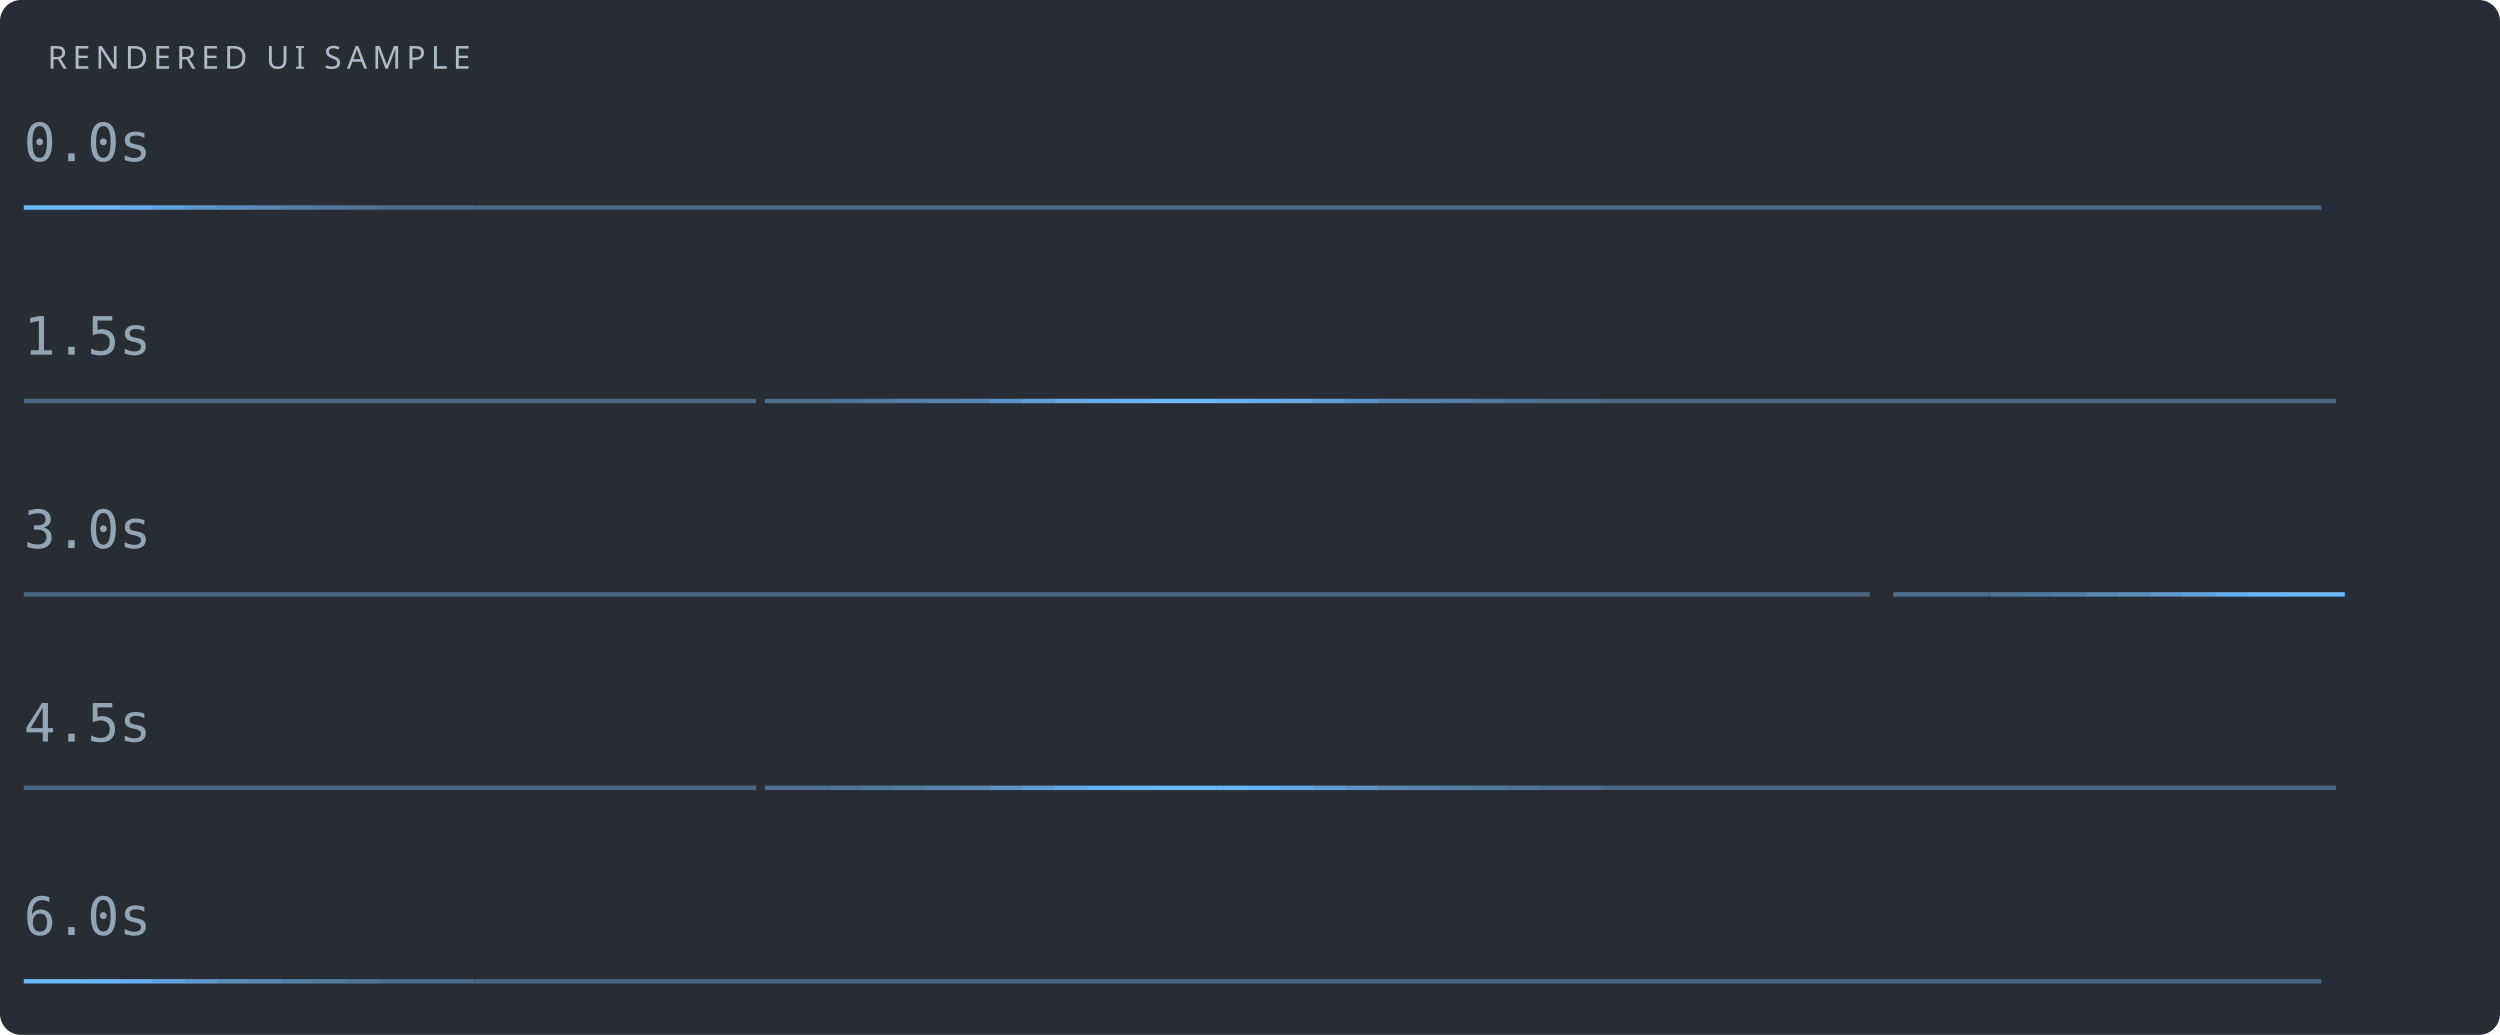
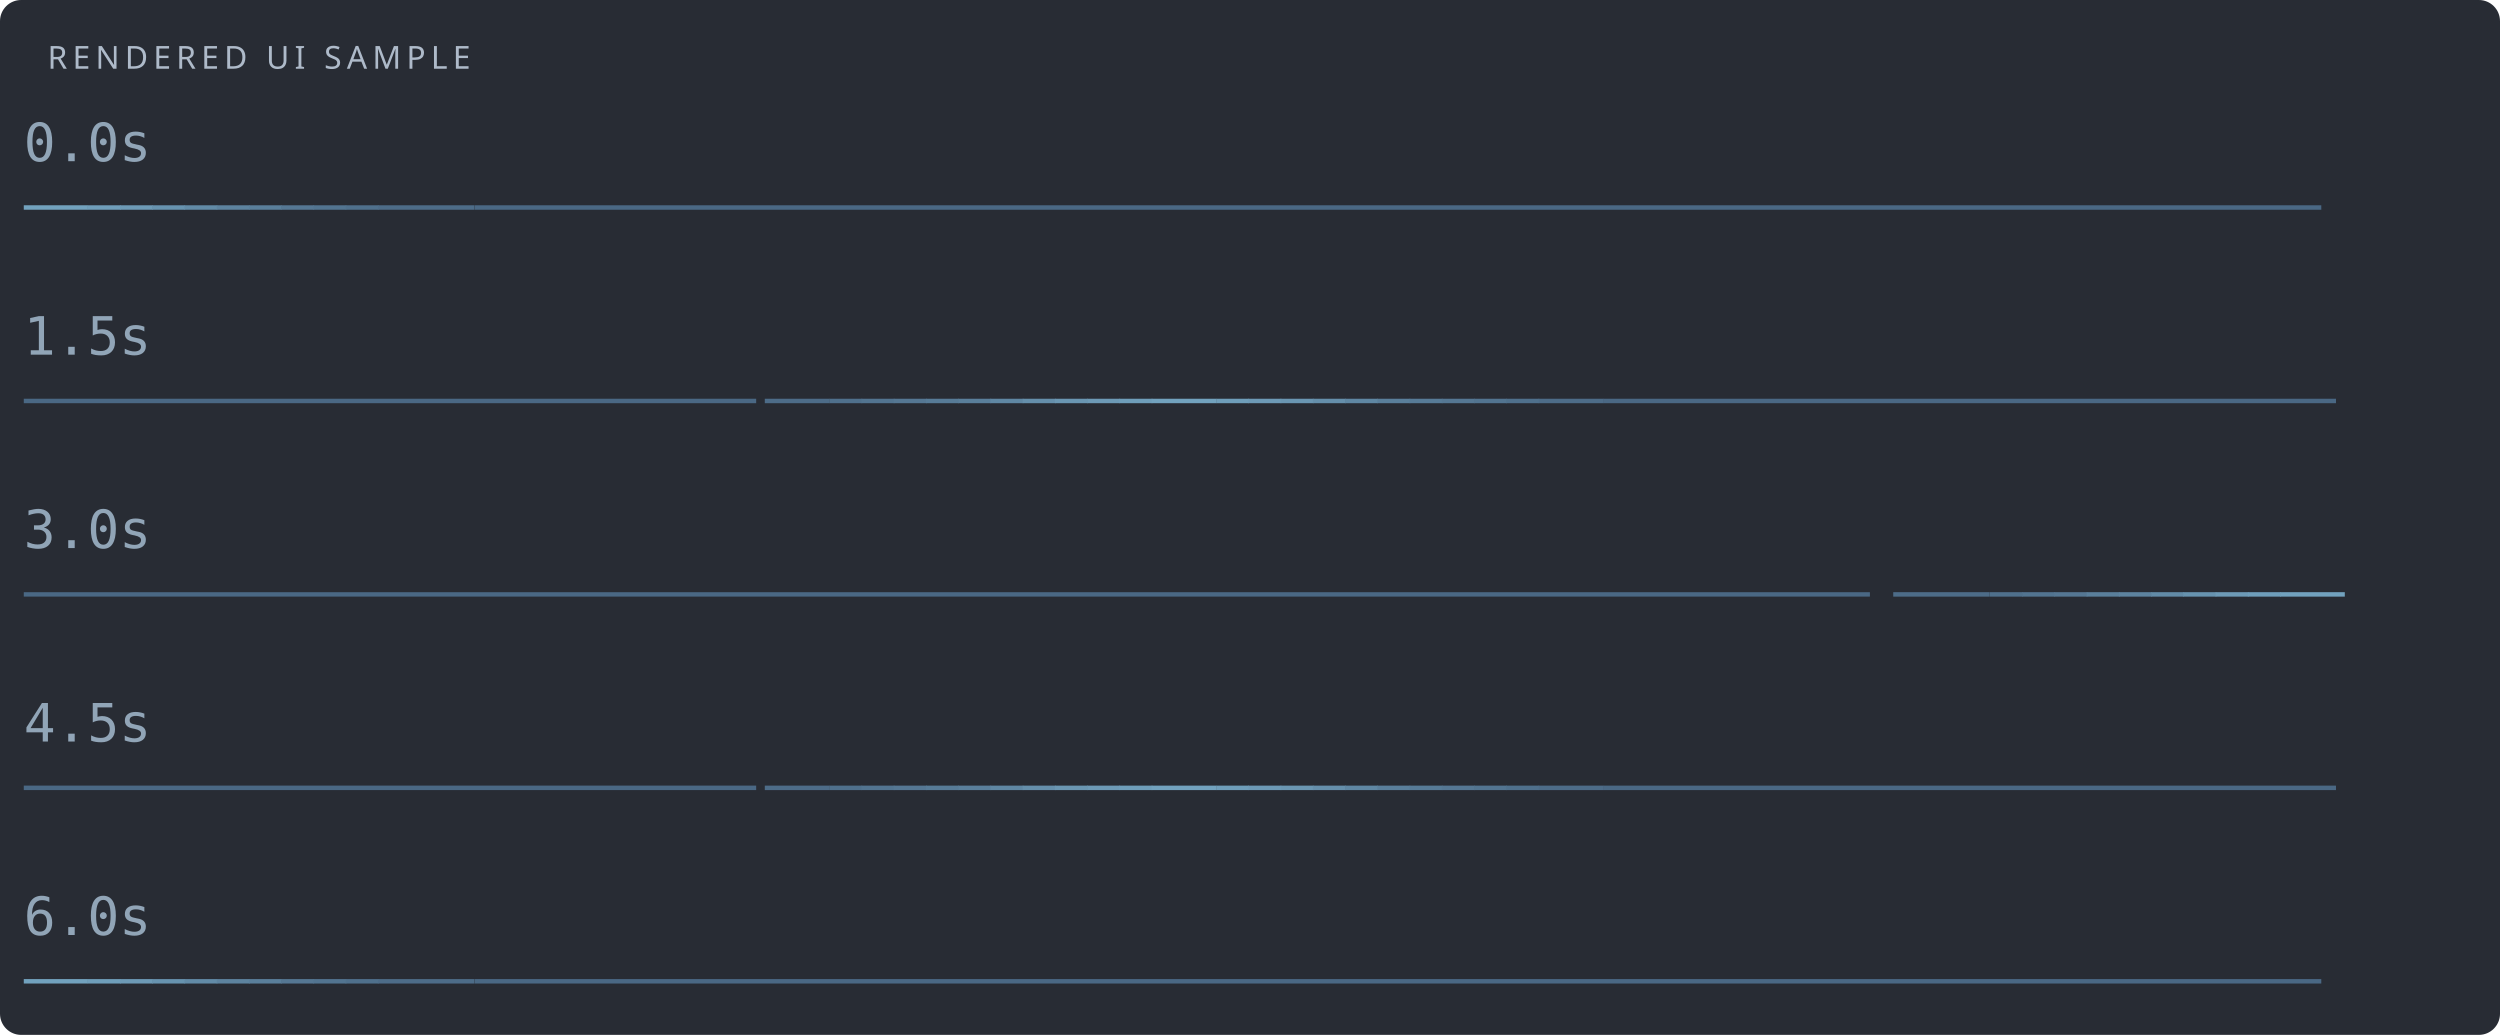
<svg xmlns="http://www.w3.org/2000/svg" viewBox="0 0 946 391.6">
  <style>
.appearance-custom-sweep-matrix {font-family:monospace;font-size:20px;line-height:24.4px}
.appearance-custom-sweep-r1 { fill: #91a5b7 }
.appearance-custom-sweep-r2 { fill: #abb2bf }
- .appearance-custom-sweep-r3 { fill: #6bb9ff }
- .appearance-custom-sweep-r4 { fill: #69b4f7 }
- .appearance-custom-sweep-r5 { fill: #67aeef }
- .appearance-custom-sweep-r6 { fill: #62a3de }
- .appearance-custom-sweep-r7 { fill: #5e99ce }
- .appearance-custom-sweep-r8 { fill: #598ebd }
- .appearance-custom-sweep-r9 { fill: #5788b5 }
- .appearance-custom-sweep-r10 { fill: #537ea5 }
- .appearance-custom-sweep-r11 { fill: #51789d }
- .appearance-custom-sweep-r12 { fill: #4e7394 }
- .appearance-custom-sweep-r13 { fill: #4c6d8c }
+ .appearance-custom-sweep-r3 { fill: #72a2be }
+ .appearance-custom-sweep-r4 { fill: #6f9eba }
+ .appearance-custom-sweep-r5 { fill: #6d9ab6 }
+ .appearance-custom-sweep-r6 { fill: #6793af }
+ .appearance-custom-sweep-r7 { fill: #628ba7 }
+ .appearance-custom-sweep-r8 { fill: #5d839f }
+ .appearance-custom-sweep-r9 { fill: #5a7f9b }
+ .appearance-custom-sweep-r10 { fill: #557793 }
+ .appearance-custom-sweep-r11 { fill: #527490 }
+ .appearance-custom-sweep-r12 { fill: #4f708c }
+ .appearance-custom-sweep-r13 { fill: #4d6c88 }
.appearance-custom-sweep-r14 { fill: #4a6884 }
- .appearance-custom-sweep-r15 { fill: #5583ad }
- .appearance-custom-sweep-r16 { fill: #5c93c6 }
- .appearance-custom-sweep-r17 { fill: #609ed6 }
- .appearance-custom-sweep-r18 { fill: #64a9e6 }
+ .appearance-custom-sweep-r15 { fill: #577b97 }
+ .appearance-custom-sweep-r16 { fill: #5f87a3 }
+ .appearance-custom-sweep-r17 { fill: #658fab }
+ .appearance-custom-sweep-r18 { fill: #6a96b2 }
</style>
  <defs>
    <clipPath id="appearance-custom-sweep-clip-terminal">
      <rect width="926.2" height="340.6" />
    </clipPath>
    <clipPath id="appearance-custom-sweep-line-0">
      <rect x="0" y="1.5" width="927.2" height="24.65" />
    </clipPath>
    <clipPath id="appearance-custom-sweep-line-1">
      <rect x="0" y="25.9" width="927.2" height="24.65" />
    </clipPath>
    <clipPath id="appearance-custom-sweep-line-2">
      <rect x="0" y="50.3" width="927.2" height="24.65" />
    </clipPath>
    <clipPath id="appearance-custom-sweep-line-3">
      <rect x="0" y="74.7" width="927.2" height="24.65" />
    </clipPath>
    <clipPath id="appearance-custom-sweep-line-4">
      <rect x="0" y="99.1" width="927.2" height="24.65" />
    </clipPath>
    <clipPath id="appearance-custom-sweep-line-5">
      <rect x="0" y="123.5" width="927.2" height="24.65" />
    </clipPath>
    <clipPath id="appearance-custom-sweep-line-6">
      <rect x="0" y="147.9" width="927.2" height="24.65" />
    </clipPath>
    <clipPath id="appearance-custom-sweep-line-7">
      <rect x="0" y="172.3" width="927.2" height="24.65" />
    </clipPath>
    <clipPath id="appearance-custom-sweep-line-8">
      <rect x="0" y="196.7" width="927.2" height="24.65" />
    </clipPath>
    <clipPath id="appearance-custom-sweep-line-9">
      <rect x="0" y="221.1" width="927.2" height="24.65" />
    </clipPath>
    <clipPath id="appearance-custom-sweep-line-10">
      <rect x="0" y="245.5" width="927.2" height="24.65" />
    </clipPath>
    <clipPath id="appearance-custom-sweep-line-11">
      <rect x="0" y="269.9" width="927.2" height="24.65" />
    </clipPath>
    <clipPath id="appearance-custom-sweep-line-12">
      <rect x="0" y="294.3" width="927.2" height="24.65" />
    </clipPath>
  </defs>
  <rect width="946" height="391.6" rx="8" fill="#282c34" />
  <text x="18" y="26" fill="#aebac9" font-family="sans-serif" font-size="12" letter-spacing="2">RENDERED UI SAMPLE</text>
  <g transform="translate(9, 41)" clip-path="url(#appearance-custom-sweep-clip-terminal)">
    <g class="appearance-custom-sweep-matrix">
      <text class="appearance-custom-sweep-r1" x="0" y="20" textLength="48.8" clip-path="url(#appearance-custom-sweep-line-0)">0.0s</text>
      <text class="appearance-custom-sweep-r2" x="927.2" y="20" textLength="12.2" clip-path="url(#appearance-custom-sweep-line-0)">
</text>
      <text class="appearance-custom-sweep-r3" x="0" y="44.4" textLength="24.4" clip-path="url(#appearance-custom-sweep-line-1)">──</text>
      <text class="appearance-custom-sweep-r4" x="24.4" y="44.4" textLength="12.2" clip-path="url(#appearance-custom-sweep-line-1)">─</text>
      <text class="appearance-custom-sweep-r5" x="36.6" y="44.4" textLength="12.2" clip-path="url(#appearance-custom-sweep-line-1)">─</text>
      <text class="appearance-custom-sweep-r6" x="48.8" y="44.4" textLength="12.2" clip-path="url(#appearance-custom-sweep-line-1)">─</text>
      <text class="appearance-custom-sweep-r7" x="61" y="44.4" textLength="12.2" clip-path="url(#appearance-custom-sweep-line-1)">─</text>
      <text class="appearance-custom-sweep-r8" x="73.2" y="44.4" textLength="12.2" clip-path="url(#appearance-custom-sweep-line-1)">─</text>
      <text class="appearance-custom-sweep-r9" x="85.4" y="44.4" textLength="12.2" clip-path="url(#appearance-custom-sweep-line-1)">─</text>
      <text class="appearance-custom-sweep-r10" x="97.6" y="44.4" textLength="12.2" clip-path="url(#appearance-custom-sweep-line-1)">─</text>
      <text class="appearance-custom-sweep-r11" x="109.8" y="44.4" textLength="12.2" clip-path="url(#appearance-custom-sweep-line-1)">─</text>
      <text class="appearance-custom-sweep-r12" x="122" y="44.4" textLength="12.2" clip-path="url(#appearance-custom-sweep-line-1)">─</text>
      <text class="appearance-custom-sweep-r13" x="134.2" y="44.4" textLength="36.6" clip-path="url(#appearance-custom-sweep-line-1)">───</text>
      <text class="appearance-custom-sweep-r14" x="170.8" y="44.4" textLength="707.6" clip-path="url(#appearance-custom-sweep-line-1)">──────────────────────────────────────────────────────────</text>
      <text class="appearance-custom-sweep-r2" x="927.2" y="44.4" textLength="12.2" clip-path="url(#appearance-custom-sweep-line-1)">
</text>
      <text class="appearance-custom-sweep-r2" x="927.2" y="68.8" textLength="12.2" clip-path="url(#appearance-custom-sweep-line-2)">
</text>
      <text class="appearance-custom-sweep-r1" x="0" y="93.2" textLength="48.8" clip-path="url(#appearance-custom-sweep-line-3)">1.5s</text>
      <text class="appearance-custom-sweep-r2" x="927.2" y="93.2" textLength="12.2" clip-path="url(#appearance-custom-sweep-line-3)">
</text>
      <text class="appearance-custom-sweep-r14" x="0" y="117.6" textLength="280.6" clip-path="url(#appearance-custom-sweep-line-4)">───────────────────────</text>
      <text class="appearance-custom-sweep-r13" x="280.6" y="117.6" textLength="24.4" clip-path="url(#appearance-custom-sweep-line-4)">──</text>
      <text class="appearance-custom-sweep-r12" x="305" y="117.6" textLength="12.2" clip-path="url(#appearance-custom-sweep-line-4)">─</text>
      <text class="appearance-custom-sweep-r11" x="317.2" y="117.6" textLength="12.2" clip-path="url(#appearance-custom-sweep-line-4)">─</text>
      <text class="appearance-custom-sweep-r10" x="329.4" y="117.6" textLength="12.2" clip-path="url(#appearance-custom-sweep-line-4)">─</text>
      <text class="appearance-custom-sweep-r15" x="341.6" y="117.6" textLength="12.2" clip-path="url(#appearance-custom-sweep-line-4)">─</text>
      <text class="appearance-custom-sweep-r9" x="353.8" y="117.6" textLength="12.2" clip-path="url(#appearance-custom-sweep-line-4)">─</text>
      <text class="appearance-custom-sweep-r16" x="366" y="117.6" textLength="12.2" clip-path="url(#appearance-custom-sweep-line-4)">─</text>
      <text class="appearance-custom-sweep-r17" x="378.2" y="117.6" textLength="12.2" clip-path="url(#appearance-custom-sweep-line-4)">─</text>
      <text class="appearance-custom-sweep-r18" x="390.4" y="117.6" textLength="12.2" clip-path="url(#appearance-custom-sweep-line-4)">─</text>
      <text class="appearance-custom-sweep-r5" x="402.6" y="117.6" textLength="12.2" clip-path="url(#appearance-custom-sweep-line-4)">─</text>
      <text class="appearance-custom-sweep-r4" x="414.8" y="117.6" textLength="12.2" clip-path="url(#appearance-custom-sweep-line-4)">─</text>
      <text class="appearance-custom-sweep-r3" x="427" y="117.6" textLength="24.4" clip-path="url(#appearance-custom-sweep-line-4)">──</text>
      <text class="appearance-custom-sweep-r4" x="451.4" y="117.6" textLength="12.2" clip-path="url(#appearance-custom-sweep-line-4)">─</text>
      <text class="appearance-custom-sweep-r5" x="463.6" y="117.6" textLength="12.2" clip-path="url(#appearance-custom-sweep-line-4)">─</text>
      <text class="appearance-custom-sweep-r18" x="475.8" y="117.6" textLength="12.2" clip-path="url(#appearance-custom-sweep-line-4)">─</text>
      <text class="appearance-custom-sweep-r17" x="488" y="117.6" textLength="12.2" clip-path="url(#appearance-custom-sweep-line-4)">─</text>
      <text class="appearance-custom-sweep-r16" x="500.2" y="117.6" textLength="12.2" clip-path="url(#appearance-custom-sweep-line-4)">─</text>
      <text class="appearance-custom-sweep-r9" x="512.4" y="117.6" textLength="12.2" clip-path="url(#appearance-custom-sweep-line-4)">─</text>
      <text class="appearance-custom-sweep-r15" x="524.6" y="117.6" textLength="12.2" clip-path="url(#appearance-custom-sweep-line-4)">─</text>
      <text class="appearance-custom-sweep-r10" x="536.8" y="117.6" textLength="12.2" clip-path="url(#appearance-custom-sweep-line-4)">─</text>
      <text class="appearance-custom-sweep-r11" x="549" y="117.6" textLength="12.2" clip-path="url(#appearance-custom-sweep-line-4)">─</text>
      <text class="appearance-custom-sweep-r12" x="561.2" y="117.6" textLength="12.2" clip-path="url(#appearance-custom-sweep-line-4)">─</text>
      <text class="appearance-custom-sweep-r13" x="573.4" y="117.6" textLength="24.4" clip-path="url(#appearance-custom-sweep-line-4)">──</text>
      <text class="appearance-custom-sweep-r14" x="597.8" y="117.6" textLength="280.6" clip-path="url(#appearance-custom-sweep-line-4)">───────────────────────</text>
      <text class="appearance-custom-sweep-r2" x="927.2" y="117.6" textLength="12.2" clip-path="url(#appearance-custom-sweep-line-4)">
</text>
      <text class="appearance-custom-sweep-r2" x="927.2" y="142" textLength="12.2" clip-path="url(#appearance-custom-sweep-line-5)">
</text>
      <text class="appearance-custom-sweep-r1" x="0" y="166.4" textLength="48.8" clip-path="url(#appearance-custom-sweep-line-6)">3.0s</text>
      <text class="appearance-custom-sweep-r2" x="927.2" y="166.4" textLength="12.2" clip-path="url(#appearance-custom-sweep-line-6)">
</text>
      <text class="appearance-custom-sweep-r14" x="0" y="190.8" textLength="707.6" clip-path="url(#appearance-custom-sweep-line-7)">──────────────────────────────────────────────────────────</text>
      <text class="appearance-custom-sweep-r13" x="707.6" y="190.8" textLength="36.6" clip-path="url(#appearance-custom-sweep-line-7)">───</text>
      <text class="appearance-custom-sweep-r12" x="744.2" y="190.8" textLength="12.2" clip-path="url(#appearance-custom-sweep-line-7)">─</text>
      <text class="appearance-custom-sweep-r11" x="756.4" y="190.8" textLength="12.2" clip-path="url(#appearance-custom-sweep-line-7)">─</text>
      <text class="appearance-custom-sweep-r10" x="768.6" y="190.8" textLength="12.2" clip-path="url(#appearance-custom-sweep-line-7)">─</text>
      <text class="appearance-custom-sweep-r9" x="780.8" y="190.8" textLength="12.2" clip-path="url(#appearance-custom-sweep-line-7)">─</text>
      <text class="appearance-custom-sweep-r8" x="793" y="190.8" textLength="12.2" clip-path="url(#appearance-custom-sweep-line-7)">─</text>
      <text class="appearance-custom-sweep-r7" x="805.2" y="190.8" textLength="12.2" clip-path="url(#appearance-custom-sweep-line-7)">─</text>
      <text class="appearance-custom-sweep-r6" x="817.4" y="190.8" textLength="12.2" clip-path="url(#appearance-custom-sweep-line-7)">─</text>
      <text class="appearance-custom-sweep-r5" x="829.6" y="190.8" textLength="12.2" clip-path="url(#appearance-custom-sweep-line-7)">─</text>
      <text class="appearance-custom-sweep-r4" x="841.8" y="190.8" textLength="12.2" clip-path="url(#appearance-custom-sweep-line-7)">─</text>
      <text class="appearance-custom-sweep-r3" x="854" y="190.8" textLength="24.4" clip-path="url(#appearance-custom-sweep-line-7)">──</text>
      <text class="appearance-custom-sweep-r2" x="927.2" y="190.8" textLength="12.2" clip-path="url(#appearance-custom-sweep-line-7)">
</text>
      <text class="appearance-custom-sweep-r2" x="927.2" y="215.2" textLength="12.2" clip-path="url(#appearance-custom-sweep-line-8)">
</text>
      <text class="appearance-custom-sweep-r1" x="0" y="239.6" textLength="48.8" clip-path="url(#appearance-custom-sweep-line-9)">4.5s</text>
      <text class="appearance-custom-sweep-r2" x="927.2" y="239.6" textLength="12.2" clip-path="url(#appearance-custom-sweep-line-9)">
</text>
      <text class="appearance-custom-sweep-r14" x="0" y="264" textLength="280.6" clip-path="url(#appearance-custom-sweep-line-10)">───────────────────────</text>
      <text class="appearance-custom-sweep-r13" x="280.6" y="264" textLength="24.4" clip-path="url(#appearance-custom-sweep-line-10)">──</text>
      <text class="appearance-custom-sweep-r12" x="305" y="264" textLength="12.2" clip-path="url(#appearance-custom-sweep-line-10)">─</text>
      <text class="appearance-custom-sweep-r11" x="317.2" y="264" textLength="12.2" clip-path="url(#appearance-custom-sweep-line-10)">─</text>
      <text class="appearance-custom-sweep-r10" x="329.4" y="264" textLength="12.2" clip-path="url(#appearance-custom-sweep-line-10)">─</text>
      <text class="appearance-custom-sweep-r15" x="341.6" y="264" textLength="12.2" clip-path="url(#appearance-custom-sweep-line-10)">─</text>
      <text class="appearance-custom-sweep-r9" x="353.8" y="264" textLength="12.2" clip-path="url(#appearance-custom-sweep-line-10)">─</text>
      <text class="appearance-custom-sweep-r16" x="366" y="264" textLength="12.2" clip-path="url(#appearance-custom-sweep-line-10)">─</text>
      <text class="appearance-custom-sweep-r17" x="378.2" y="264" textLength="12.2" clip-path="url(#appearance-custom-sweep-line-10)">─</text>
      <text class="appearance-custom-sweep-r18" x="390.4" y="264" textLength="12.2" clip-path="url(#appearance-custom-sweep-line-10)">─</text>
      <text class="appearance-custom-sweep-r5" x="402.6" y="264" textLength="12.2" clip-path="url(#appearance-custom-sweep-line-10)">─</text>
      <text class="appearance-custom-sweep-r4" x="414.8" y="264" textLength="12.2" clip-path="url(#appearance-custom-sweep-line-10)">─</text>
      <text class="appearance-custom-sweep-r3" x="427" y="264" textLength="24.4" clip-path="url(#appearance-custom-sweep-line-10)">──</text>
      <text class="appearance-custom-sweep-r4" x="451.4" y="264" textLength="12.2" clip-path="url(#appearance-custom-sweep-line-10)">─</text>
      <text class="appearance-custom-sweep-r5" x="463.6" y="264" textLength="12.2" clip-path="url(#appearance-custom-sweep-line-10)">─</text>
      <text class="appearance-custom-sweep-r18" x="475.8" y="264" textLength="12.2" clip-path="url(#appearance-custom-sweep-line-10)">─</text>
      <text class="appearance-custom-sweep-r17" x="488" y="264" textLength="12.2" clip-path="url(#appearance-custom-sweep-line-10)">─</text>
      <text class="appearance-custom-sweep-r16" x="500.2" y="264" textLength="12.2" clip-path="url(#appearance-custom-sweep-line-10)">─</text>
      <text class="appearance-custom-sweep-r9" x="512.4" y="264" textLength="12.2" clip-path="url(#appearance-custom-sweep-line-10)">─</text>
      <text class="appearance-custom-sweep-r15" x="524.6" y="264" textLength="12.2" clip-path="url(#appearance-custom-sweep-line-10)">─</text>
      <text class="appearance-custom-sweep-r10" x="536.8" y="264" textLength="12.2" clip-path="url(#appearance-custom-sweep-line-10)">─</text>
      <text class="appearance-custom-sweep-r11" x="549" y="264" textLength="12.2" clip-path="url(#appearance-custom-sweep-line-10)">─</text>
      <text class="appearance-custom-sweep-r12" x="561.2" y="264" textLength="12.2" clip-path="url(#appearance-custom-sweep-line-10)">─</text>
      <text class="appearance-custom-sweep-r13" x="573.4" y="264" textLength="24.4" clip-path="url(#appearance-custom-sweep-line-10)">──</text>
      <text class="appearance-custom-sweep-r14" x="597.8" y="264" textLength="280.6" clip-path="url(#appearance-custom-sweep-line-10)">───────────────────────</text>
      <text class="appearance-custom-sweep-r2" x="927.2" y="264" textLength="12.2" clip-path="url(#appearance-custom-sweep-line-10)">
</text>
      <text class="appearance-custom-sweep-r2" x="927.2" y="288.4" textLength="12.2" clip-path="url(#appearance-custom-sweep-line-11)">
</text>
      <text class="appearance-custom-sweep-r1" x="0" y="312.8" textLength="48.8" clip-path="url(#appearance-custom-sweep-line-12)">6.0s</text>
      <text class="appearance-custom-sweep-r2" x="927.2" y="312.8" textLength="12.2" clip-path="url(#appearance-custom-sweep-line-12)">
</text>
      <text class="appearance-custom-sweep-r3" x="0" y="337.2" textLength="24.4" clip-path="url(#appearance-custom-sweep-line-13)">──</text>
      <text class="appearance-custom-sweep-r4" x="24.4" y="337.2" textLength="12.2" clip-path="url(#appearance-custom-sweep-line-13)">─</text>
      <text class="appearance-custom-sweep-r5" x="36.6" y="337.2" textLength="12.2" clip-path="url(#appearance-custom-sweep-line-13)">─</text>
      <text class="appearance-custom-sweep-r6" x="48.8" y="337.2" textLength="12.2" clip-path="url(#appearance-custom-sweep-line-13)">─</text>
      <text class="appearance-custom-sweep-r7" x="61" y="337.2" textLength="12.2" clip-path="url(#appearance-custom-sweep-line-13)">─</text>
      <text class="appearance-custom-sweep-r8" x="73.2" y="337.2" textLength="12.2" clip-path="url(#appearance-custom-sweep-line-13)">─</text>
      <text class="appearance-custom-sweep-r9" x="85.4" y="337.2" textLength="12.2" clip-path="url(#appearance-custom-sweep-line-13)">─</text>
      <text class="appearance-custom-sweep-r10" x="97.6" y="337.2" textLength="12.2" clip-path="url(#appearance-custom-sweep-line-13)">─</text>
      <text class="appearance-custom-sweep-r11" x="109.8" y="337.2" textLength="12.2" clip-path="url(#appearance-custom-sweep-line-13)">─</text>
      <text class="appearance-custom-sweep-r12" x="122" y="337.2" textLength="12.2" clip-path="url(#appearance-custom-sweep-line-13)">─</text>
      <text class="appearance-custom-sweep-r13" x="134.2" y="337.2" textLength="36.6" clip-path="url(#appearance-custom-sweep-line-13)">───</text>
      <text class="appearance-custom-sweep-r14" x="170.8" y="337.2" textLength="707.6" clip-path="url(#appearance-custom-sweep-line-13)">──────────────────────────────────────────────────────────</text>
      <text class="appearance-custom-sweep-r2" x="927.2" y="337.2" textLength="12.2" clip-path="url(#appearance-custom-sweep-line-13)">
</text>
    </g>
  </g>
</svg>
